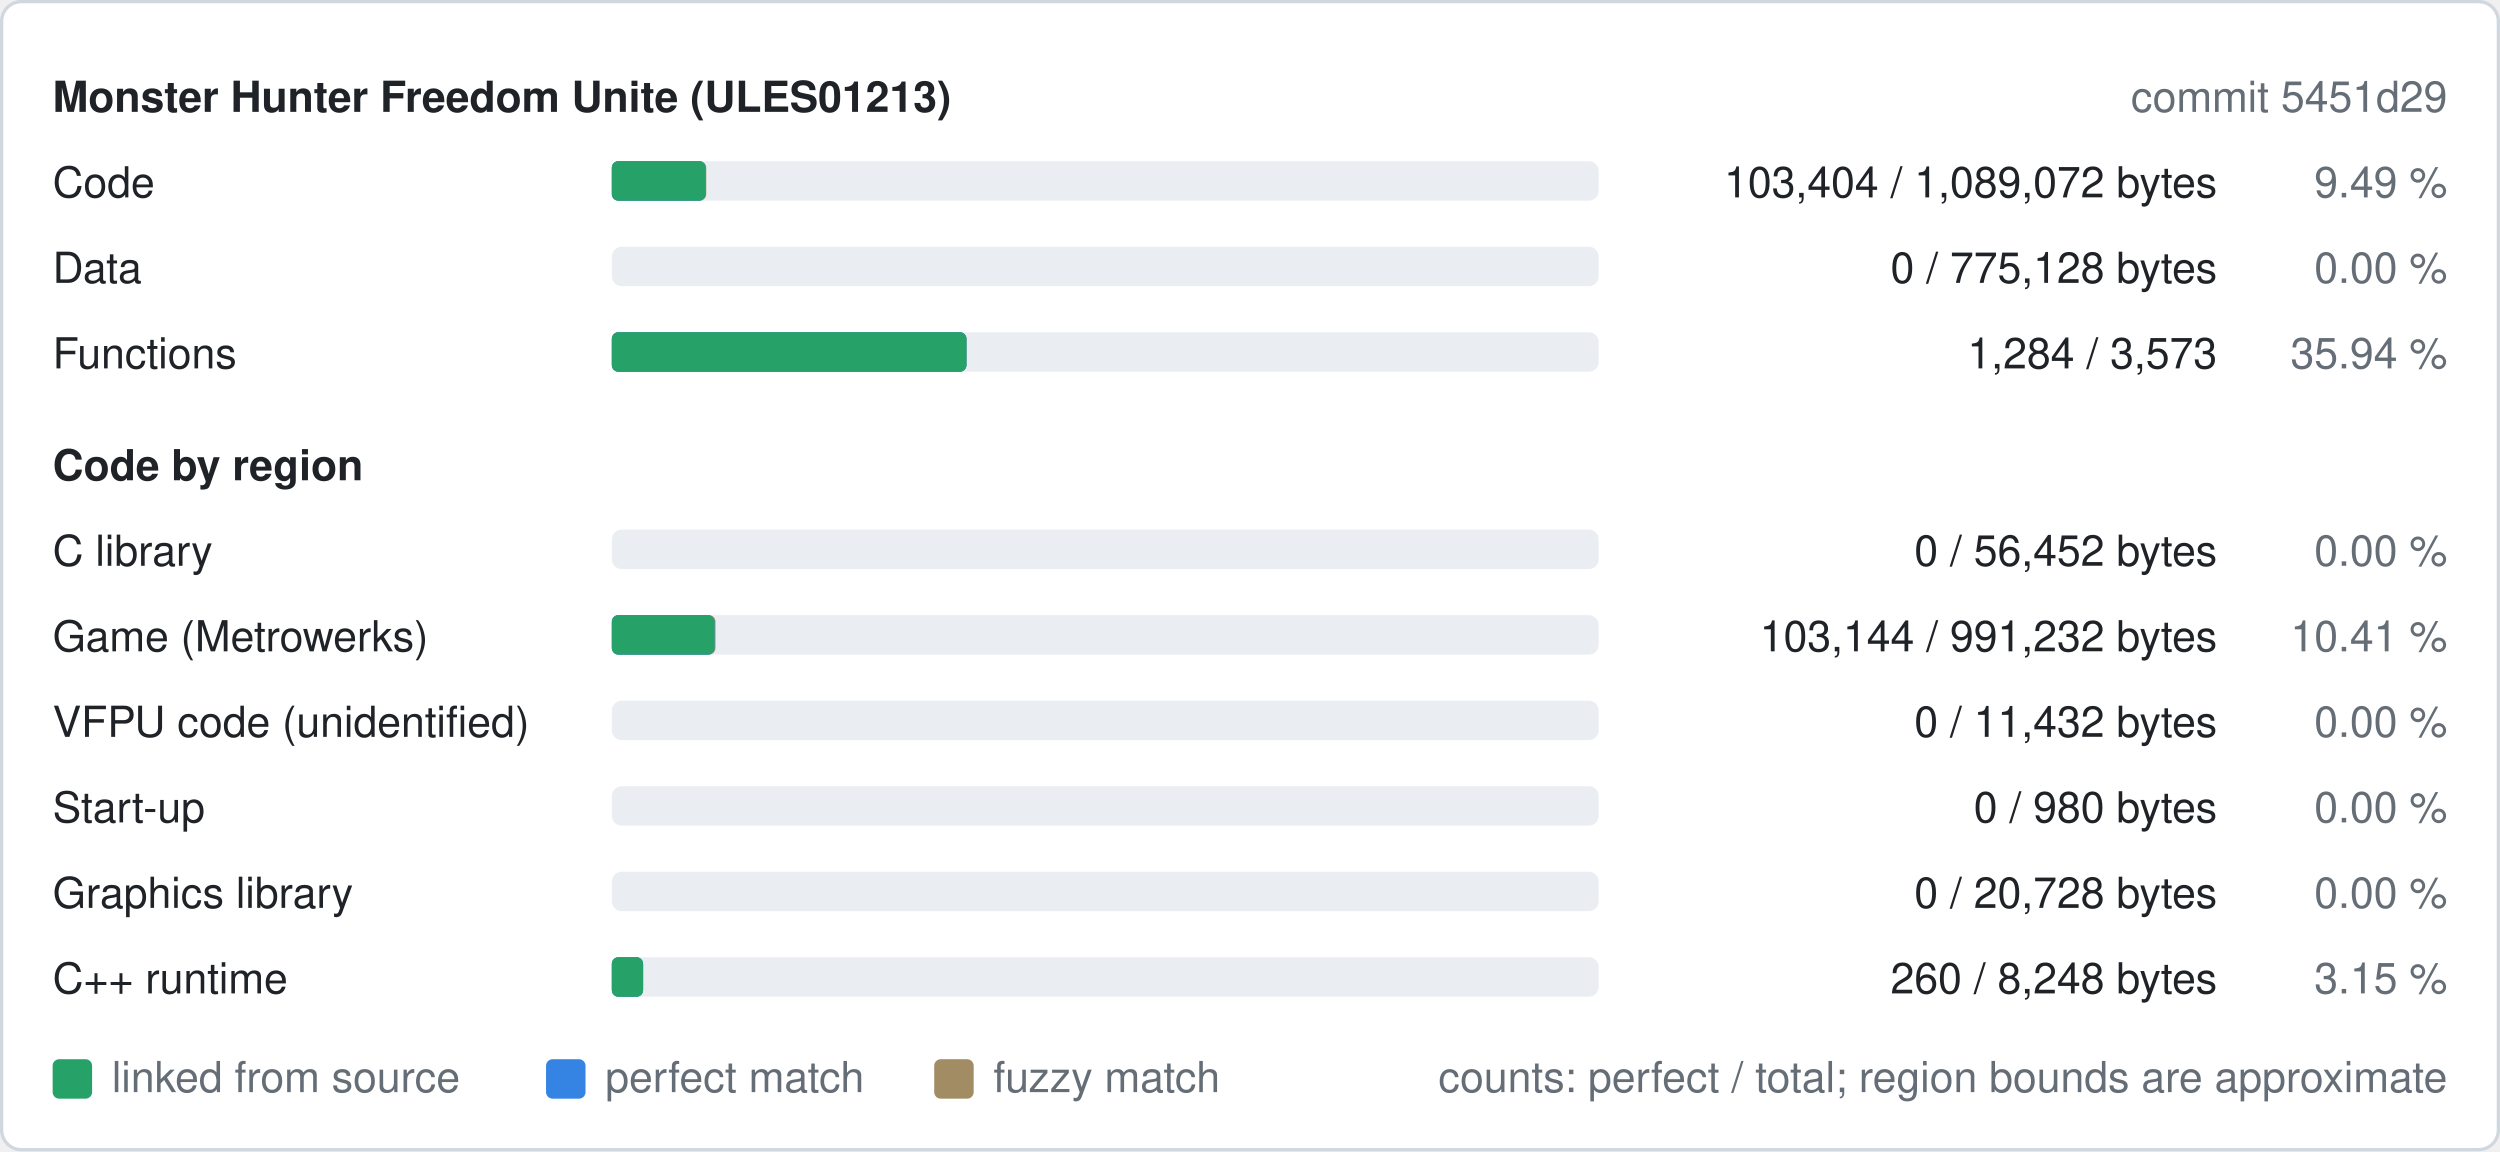
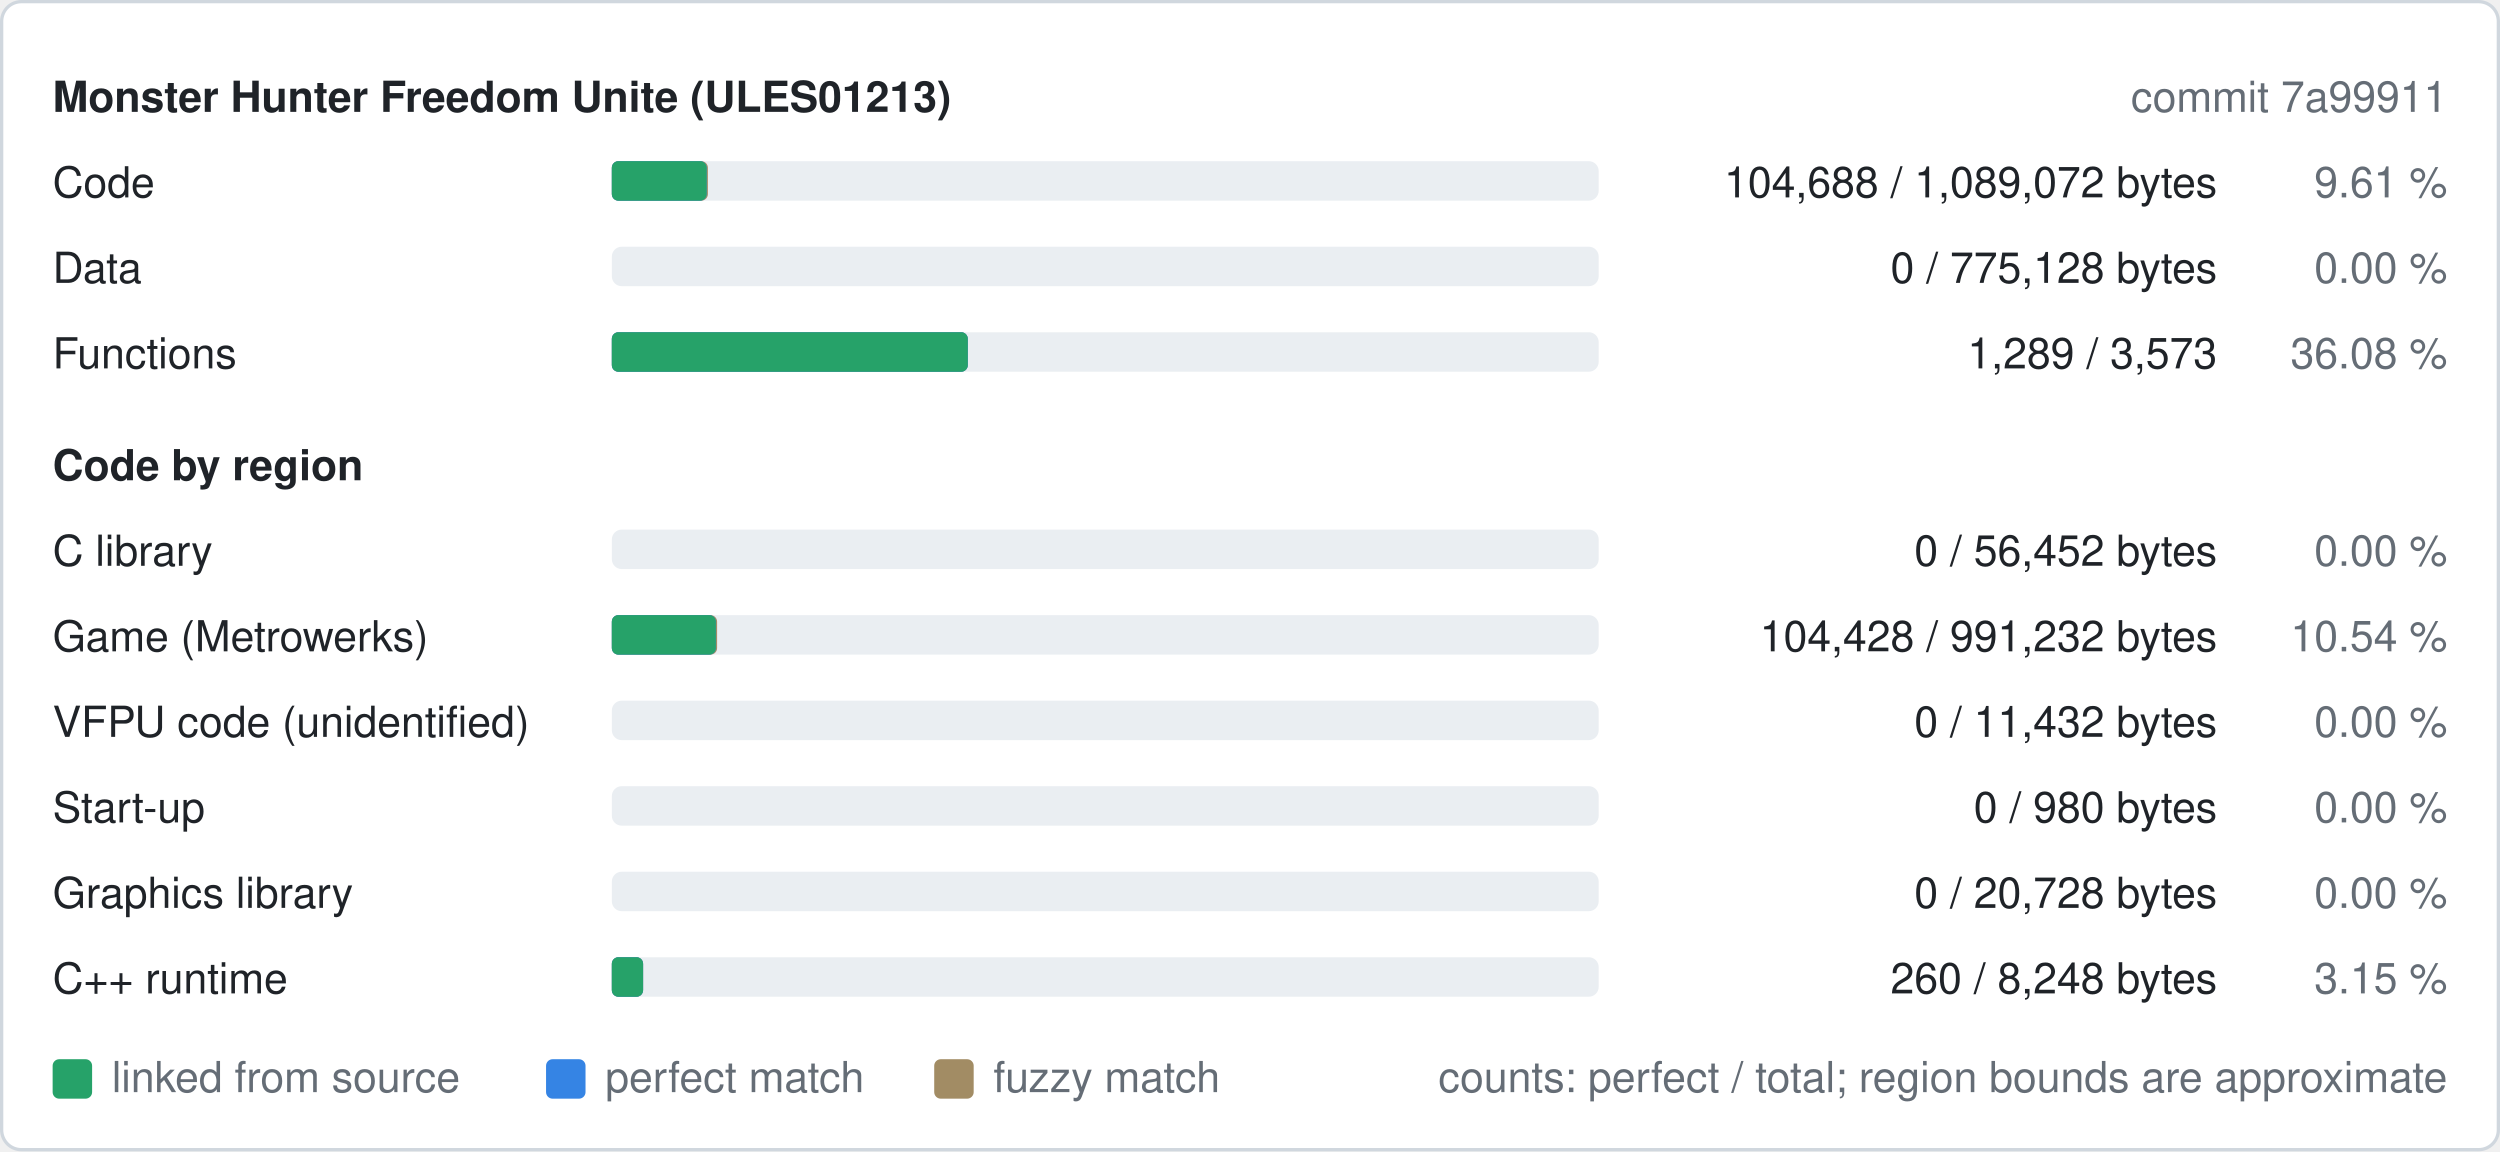
<svg xmlns="http://www.w3.org/2000/svg" width="760" height="350" viewBox="0 0 760 350" role="img" aria-label="Decompilation progress of ULES01213">
  <style>
text{font-family:-apple-system,BlinkMacSystemFont,"Segoe UI",Helvetica,Arial,sans-serif;font-size:13px}
.b{font-weight:600}
.bg{fill:#ffffff;stroke:#d0d7de}.t{fill:#1f2328}.m{fill:#656d76}.track{fill:#eaeef2}.fuzzy{fill:#a28c64}.perfect{fill:#3584e4}.linked{fill:#26a269}
@media (prefers-color-scheme: dark){.bg{fill:#0d1117;stroke:#30363d}.t{fill:#e6edf3}.m{fill:#8d96a0}.track{fill:#21262d}.fuzzy{fill:#a28c64}.perfect{fill:#3584e4}.linked{fill:#2ec27e}}
</style>
  <rect class="bg" x="0.5" y="0.5" width="759" height="349" rx="6" />
  <text class="t b" x="16" y="34">Monster Hunter Freedom Unite (ULES01213)</text>
-   <text class="m" x="744" y="34" text-anchor="end">commit 5451d29</text>
+   <text class="m" x="744" y="34" text-anchor="end">commit 7a99911</text>
  <text class="t" x="16" y="60">Code</text>
  <rect class="track" x="186" y="49" width="300" height="12" rx="3" />
-   <rect class="fuzzy" x="186" y="49" width="28.7" height="12" rx="2" />
-   <rect class="perfect" x="186" y="49" width="28.5" height="12" rx="2" />
-   <rect class="linked" x="186" y="49" width="28.5" height="12" rx="2" />
-   <text class="t" x="674" y="60" text-anchor="end">103,404 / 1,089,072 bytes</text>
-   <text class="m" x="744" y="60" text-anchor="end">9.49 %</text>
+   <rect class="fuzzy" x="186" y="49" width="29.2" height="12" rx="2" />
+   <rect class="perfect" x="186" y="49" width="28.8" height="12" rx="2" />
+   <rect class="linked" x="186" y="49" width="28.8" height="12" rx="2" />
+   <text class="t" x="674" y="60" text-anchor="end">104,688 / 1,089,072 bytes</text>
+   <text class="m" x="744" y="60" text-anchor="end">9.61 %</text>
  <text class="t" x="16" y="86">Data</text>
  <rect class="track" x="186" y="75" width="300" height="12" rx="3" />
  <text class="t" x="674" y="86" text-anchor="end">0 / 775,128 bytes</text>
  <text class="m" x="744" y="86" text-anchor="end">0.00 %</text>
  <text class="t" x="16" y="112">Functions</text>
  <rect class="track" x="186" y="101" width="300" height="12" rx="3" />
-   <rect class="fuzzy" x="186" y="101" width="107.8" height="12" rx="2" />
-   <rect class="perfect" x="186" y="101" width="107.8" height="12" rx="2" />
-   <rect class="linked" x="186" y="101" width="107.8" height="12" rx="2" />
-   <text class="t" x="674" y="112" text-anchor="end">1,284 / 3,573</text>
-   <text class="m" x="744" y="112" text-anchor="end">35.94 %</text>
+   <rect class="fuzzy" x="186" y="101" width="108.2" height="12" rx="2" />
+   <rect class="perfect" x="186" y="101" width="108.2" height="12" rx="2" />
+   <rect class="linked" x="186" y="101" width="108.2" height="12" rx="2" />
+   <text class="t" x="674" y="112" text-anchor="end">1,289 / 3,573</text>
+   <text class="m" x="744" y="112" text-anchor="end">36.08 %</text>
  <text class="t b" x="16" y="146">Code by region</text>
  <text class="t" x="16" y="172">C library</text>
  <rect class="track" x="186" y="161" width="300" height="12" rx="3" />
  <text class="t" x="674" y="172" text-anchor="end">0 / 56,452 bytes</text>
  <text class="m" x="744" y="172" text-anchor="end">0.00 %</text>
  <text class="t" x="16" y="198">Game (Metrowerks)</text>
  <rect class="track" x="186" y="187" width="300" height="12" rx="3" />
-   <rect class="fuzzy" x="186" y="187" width="31.5" height="12" rx="2" />
-   <rect class="perfect" x="186" y="187" width="31.2" height="12" rx="2" />
-   <rect class="linked" x="186" y="187" width="31.2" height="12" rx="2" />
-   <text class="t" x="674" y="198" text-anchor="end">103,144 / 991,232 bytes</text>
-   <text class="m" x="744" y="198" text-anchor="end">10.41 %</text>
+   <rect class="fuzzy" x="186" y="187" width="32.0" height="12" rx="2" />
+   <rect class="perfect" x="186" y="187" width="31.6" height="12" rx="2" />
+   <rect class="linked" x="186" y="187" width="31.6" height="12" rx="2" />
+   <text class="t" x="674" y="198" text-anchor="end">104,428 / 991,232 bytes</text>
+   <text class="m" x="744" y="198" text-anchor="end">10.54 %</text>
  <text class="t" x="16" y="224">VFPU code (unidentified)</text>
  <rect class="track" x="186" y="213" width="300" height="12" rx="3" />
  <text class="t" x="674" y="224" text-anchor="end">0 / 11,432 bytes</text>
  <text class="m" x="744" y="224" text-anchor="end">0.00 %</text>
  <text class="t" x="16" y="250">Start-up</text>
  <rect class="track" x="186" y="239" width="300" height="12" rx="3" />
  <text class="t" x="674" y="250" text-anchor="end">0 / 980 bytes</text>
  <text class="m" x="744" y="250" text-anchor="end">0.00 %</text>
  <text class="t" x="16" y="276">Graphics library</text>
  <rect class="track" x="186" y="265" width="300" height="12" rx="3" />
  <text class="t" x="674" y="276" text-anchor="end">0 / 20,728 bytes</text>
  <text class="m" x="744" y="276" text-anchor="end">0.00 %</text>
  <text class="t" x="16" y="302">C++ runtime</text>
  <rect class="track" x="186" y="291" width="300" height="12" rx="3" />
  <rect class="fuzzy" x="186" y="291" width="9.5" height="12" rx="2" />
  <rect class="perfect" x="186" y="291" width="9.5" height="12" rx="2" />
  <rect class="linked" x="186" y="291" width="9.5" height="12" rx="2" />
  <text class="t" x="674" y="302" text-anchor="end">260 / 8,248 bytes</text>
  <text class="m" x="744" y="302" text-anchor="end">3.15 %</text>
  <rect class="linked" x="16" y="322" width="12" height="12" rx="2" />
  <text class="m" x="34" y="332">linked from source</text>
  <rect class="perfect" x="166" y="322" width="12" height="12" rx="2" />
  <text class="m" x="184" y="332">perfect match</text>
  <rect class="fuzzy" x="284" y="322" width="12" height="12" rx="2" />
  <text class="m" x="302" y="332">fuzzy match</text>
  <text class="m" x="744" y="332" text-anchor="end">counts: perfect / total; region bounds are approximate</text>
</svg>
